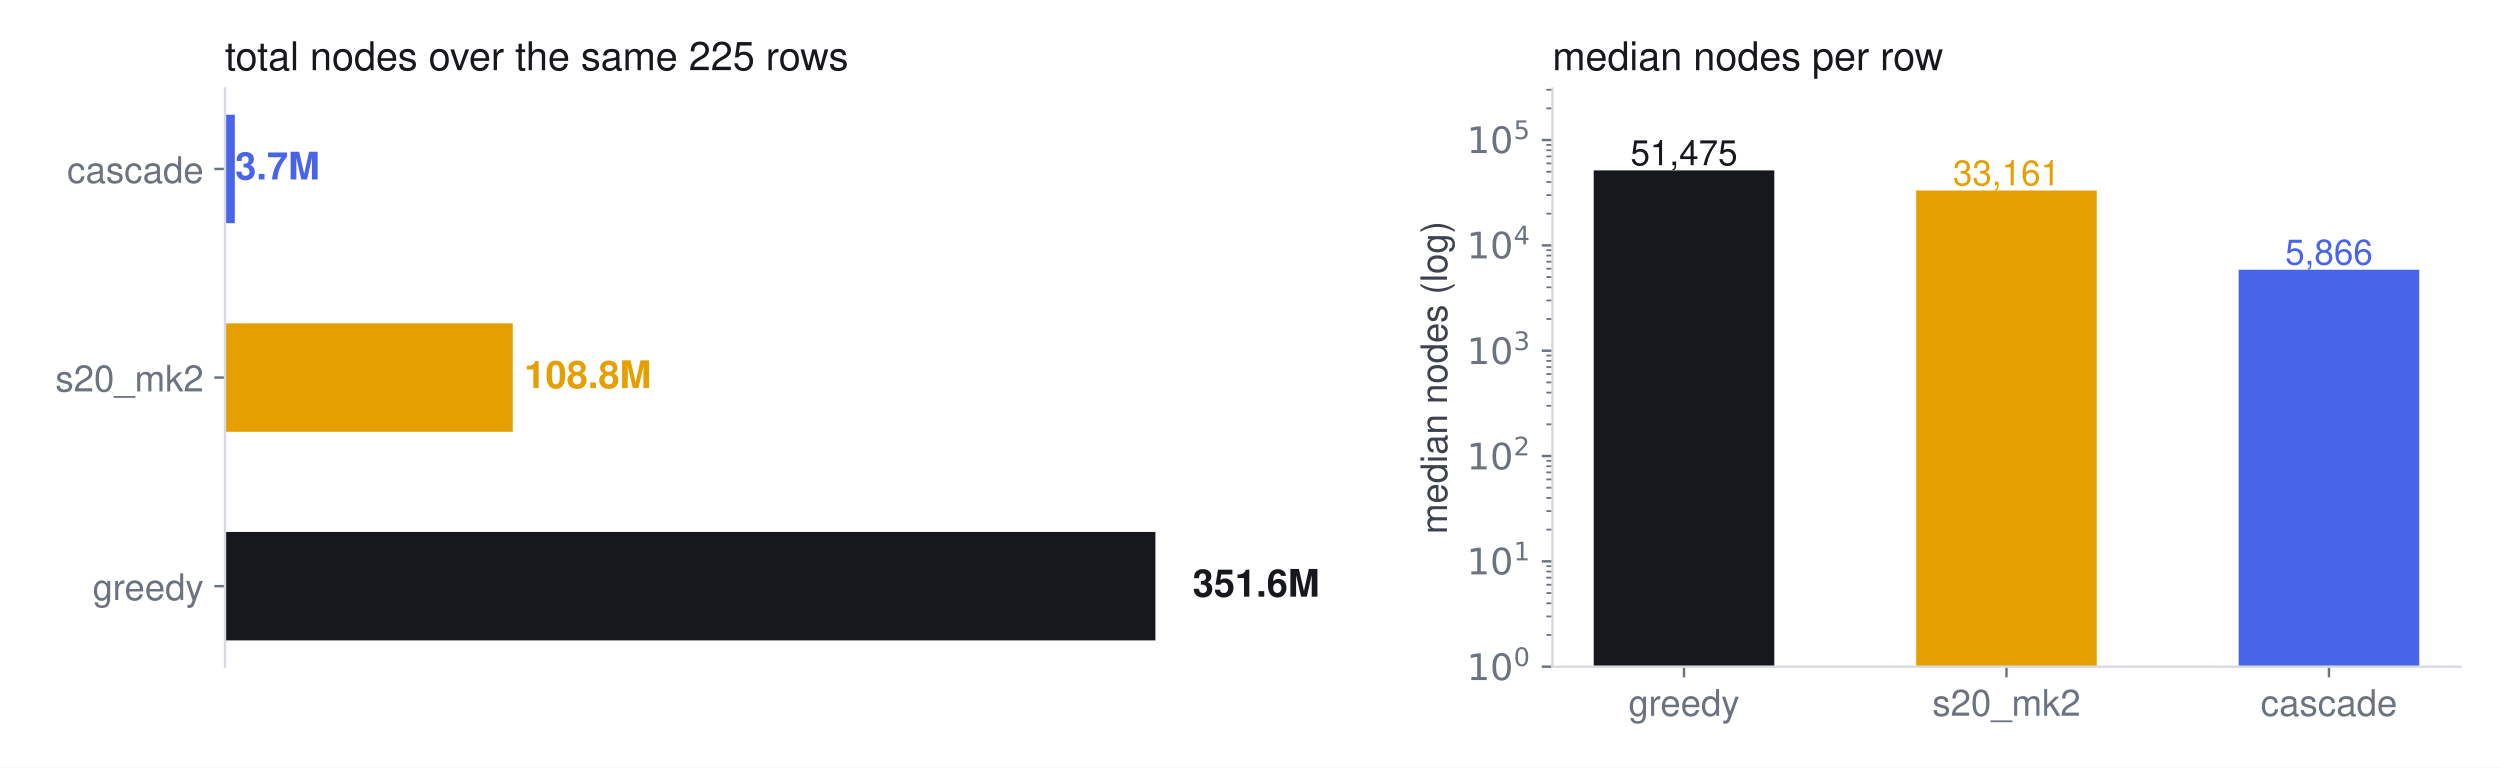
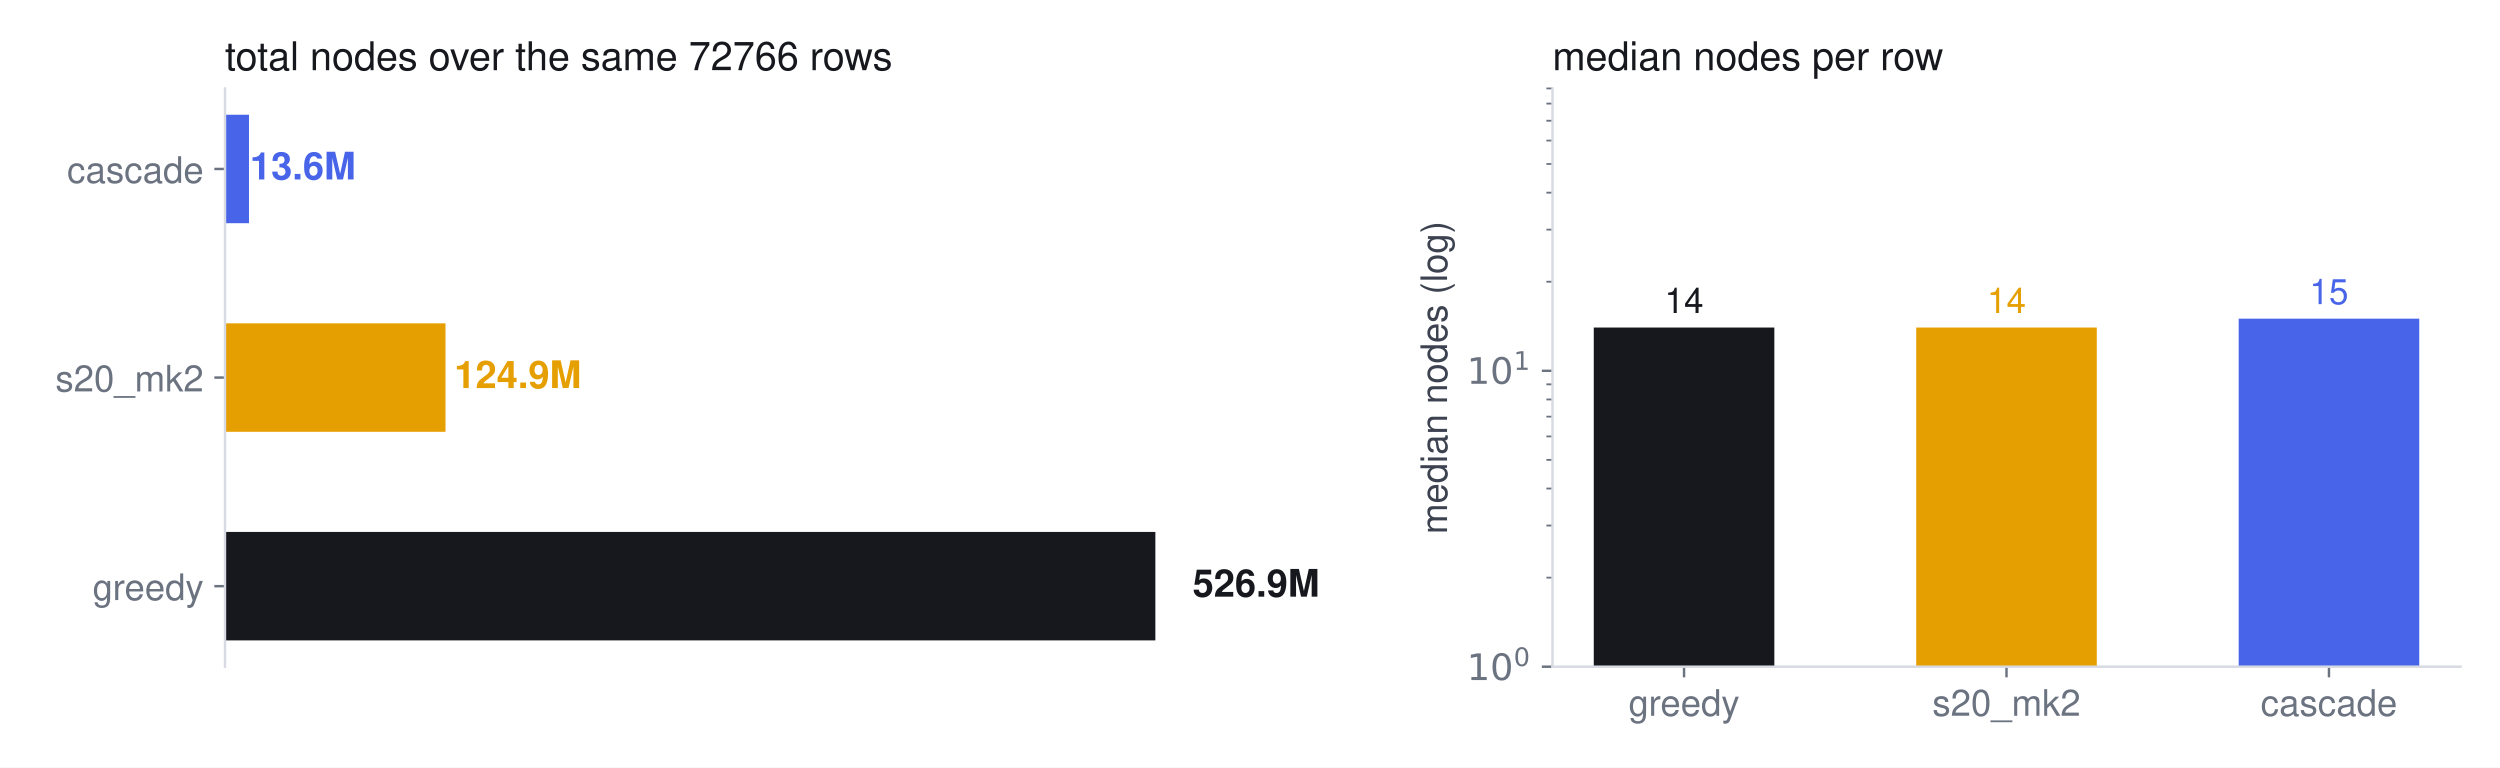
<svg xmlns="http://www.w3.org/2000/svg" xmlns:xlink="http://www.w3.org/1999/xlink" width="820.8pt" height="252pt" viewBox="0 0 820.8 252" version="1.1">
  <defs>
    <style type="text/css">*{stroke-linejoin: round; stroke-linecap: butt}</style>
  </defs>
  <g id="figure_1">
    <g id="patch_1">
      <path d="M 0 252  L 820.8 252  L 820.8 0  L 0 0  z " style="fill: #ffffff" />
    </g>
    <g id="axes_1">
      <g id="patch_2">
-         <path d="M 73.87 218.889  L 446.547 218.889  L 446.547 29.04  L 73.87 29.04  z " style="fill: #ffffff" />
+         <path d="M 73.87 218.889  L 446.528 218.889  L 446.528 29.04  L 73.87 29.04  z " style="fill: #ffffff" />
      </g>
      <g id="patch_3">
-         <path d="M 73.87 210.259  L 379.343 210.259  L 379.343 174.645  L 73.87 174.645  z " clip-path="url(#pd8f49d479e)" style="fill: #16181d" />
+         <path d="M 73.87 210.259  L 379.328 210.259  L 379.328 174.645  L 73.87 174.645  z " clip-path="url(#p815532da30)" style="fill: #16181d" />
      </g>
      <g id="patch_4">
-         <path d="M 73.87 141.771  L 168.358 141.771  L 168.358 106.157  L 73.87 106.157  z " clip-path="url(#pd8f49d479e)" style="fill: #e69f00" />
+         <path d="M 73.87 141.771  L 146.268 141.771  L 146.268 106.157  L 73.87 106.157  z " clip-path="url(#p815532da30)" style="fill: #e69f00" />
      </g>
      <g id="patch_5">
-         <path d="M 73.87 73.283  L 77.091 73.283  L 77.091 37.669  L 73.87 37.669  z " clip-path="url(#pd8f49d479e)" style="fill: #4864e8" />
+         <path d="M 73.87 73.283  L 81.75 73.283  L 81.75 37.669  L 73.87 37.669  z " clip-path="url(#p815532da30)" style="fill: #4864e8" />
      </g>
      <g id="matplotlib.axis_1" />
      <g id="matplotlib.axis_2">
        <g id="ytick_1">
          <g id="line2d_1">
            <defs>
-               <path id="mb57986396d" d="M 0 0  L -3.5 0  " style="stroke: #6b7280; stroke-width: 0.8" />
+               <path id="mb8785afb50" d="M 0 0  L -3.5 0  " style="stroke: #6b7280; stroke-width: 0.8" />
            </defs>
            <g>
-               <use xlink:href="#mb57986396d" x="73.87" y="192.452" style="fill: #6b7280; stroke: #6b7280; stroke-width: 0.8" />
+               <use xlink:href="#mb8785afb50" x="73.87" y="192.452" style="fill: #6b7280; stroke: #6b7280; stroke-width: 0.8" />
            </g>
          </g>
          <g id="text_1">
            <text style="font-size: 12px; font-family: 'Helvetica Neue', 'Helvetica', 'Arial', 'DejaVu Sans', 'Bitstream Vera Sans', 'Computer Modern Sans Serif', 'Lucida Grande', 'Verdana', 'Geneva', 'Lucid', 'Avant Garde', sans-serif; text-anchor: end; fill: #6b7280" x="66.87" y="197.011" transform="rotate(-0 66.87 197.0114)">greedy</text>
          </g>
        </g>
        <g id="ytick_2">
          <g id="line2d_2">
            <g>
-               <use xlink:href="#mb57986396d" x="73.87" y="123.964" style="fill: #6b7280; stroke: #6b7280; stroke-width: 0.8" />
+               <use xlink:href="#mb8785afb50" x="73.87" y="123.964" style="fill: #6b7280; stroke: #6b7280; stroke-width: 0.8" />
            </g>
          </g>
          <g id="text_2">
            <text style="font-size: 12px; font-family: 'Helvetica Neue', 'Helvetica', 'Arial', 'DejaVu Sans', 'Bitstream Vera Sans', 'Computer Modern Sans Serif', 'Lucida Grande', 'Verdana', 'Geneva', 'Lucid', 'Avant Garde', sans-serif; text-anchor: end; fill: #6b7280" x="66.87" y="128.523" transform="rotate(-0 66.87 128.5234)">s20_mk2</text>
          </g>
        </g>
        <g id="ytick_3">
          <g id="line2d_3">
            <g>
-               <use xlink:href="#mb57986396d" x="73.87" y="55.476" style="fill: #6b7280; stroke: #6b7280; stroke-width: 0.8" />
+               <use xlink:href="#mb8785afb50" x="73.87" y="55.476" style="fill: #6b7280; stroke: #6b7280; stroke-width: 0.8" />
            </g>
          </g>
          <g id="text_3">
            <text style="font-size: 12px; font-family: 'Helvetica Neue', 'Helvetica', 'Arial', 'DejaVu Sans', 'Bitstream Vera Sans', 'Computer Modern Sans Serif', 'Lucida Grande', 'Verdana', 'Geneva', 'Lucid', 'Avant Garde', sans-serif; text-anchor: end; fill: #6b7280" x="66.87" y="60.035" transform="rotate(-0 66.87 60.03543)">cascade</text>
          </g>
        </g>
      </g>
      <g id="patch_6">
        <path d="M 73.87 218.889  L 73.87 29.04  " style="fill: none; stroke: #d7dae2; stroke-width: 0.8; stroke-linejoin: miter; stroke-linecap: square" />
      </g>
      <g id="text_4">
-         <text style="font-weight: 700; font-size: 12.5px; font-family: 'Helvetica Neue', 'Helvetica', 'Arial', 'DejaVu Sans', 'Bitstream Vera Sans', 'Computer Modern Sans Serif', 'Lucida Grande', 'Verdana', 'Geneva', 'Lucid', 'Avant Garde', sans-serif; text-anchor: start; fill: #16181d" x="391.562" y="195.902" transform="rotate(-0 391.5618 195.9016)">351.6M</text>
+         <text style="font-weight: 700; font-size: 12.5px; font-family: 'Helvetica Neue', 'Helvetica', 'Arial', 'DejaVu Sans', 'Bitstream Vera Sans', 'Computer Modern Sans Serif', 'Lucida Grande', 'Verdana', 'Geneva', 'Lucid', 'Avant Garde', sans-serif; text-anchor: start; fill: #16181d" x="391.546" y="195.902" transform="rotate(-0 391.5459 195.9016)">526.9M</text>
      </g>
      <g id="text_5">
-         <text style="font-weight: 700; font-size: 12.5px; font-family: 'Helvetica Neue', 'Helvetica', 'Arial', 'DejaVu Sans', 'Bitstream Vera Sans', 'Computer Modern Sans Serif', 'Lucida Grande', 'Verdana', 'Geneva', 'Lucid', 'Avant Garde', sans-serif; text-anchor: start; fill: #e69f00" x="172.138" y="127.414" transform="rotate(-0 172.1378 127.4136)">108.8M</text>
+         <text style="font-weight: 700; font-size: 12.5px; font-family: 'Helvetica Neue', 'Helvetica', 'Arial', 'DejaVu Sans', 'Bitstream Vera Sans', 'Computer Modern Sans Serif', 'Lucida Grande', 'Verdana', 'Geneva', 'Lucid', 'Avant Garde', sans-serif; text-anchor: start; fill: #e69f00" x="149.164" y="127.414" transform="rotate(-0 149.1637 127.4136)">124.9M</text>
      </g>
      <g id="text_6">
-         <text style="font-weight: 700; font-size: 12.5px; font-family: 'Helvetica Neue', 'Helvetica', 'Arial', 'DejaVu Sans', 'Bitstream Vera Sans', 'Computer Modern Sans Serif', 'Lucida Grande', 'Verdana', 'Geneva', 'Lucid', 'Avant Garde', sans-serif; text-anchor: start; fill: #4864e8" x="77.22" y="58.926" transform="rotate(-0 77.21976 58.92559)">3.7M</text>
+         <text style="font-weight: 700; font-size: 12.5px; font-family: 'Helvetica Neue', 'Helvetica', 'Arial', 'DejaVu Sans', 'Bitstream Vera Sans', 'Computer Modern Sans Serif', 'Lucida Grande', 'Verdana', 'Geneva', 'Lucid', 'Avant Garde', sans-serif; text-anchor: start; fill: #4864e8" x="82.065" y="58.926" transform="rotate(-0 82.06492 58.92559)">13.6M</text>
      </g>
      <g id="text_7">
-         <text style="font-weight: 500; font-size: 13px; font-family: 'Helvetica Neue', 'Helvetica', 'Arial', 'DejaVu Sans', 'Bitstream Vera Sans', 'Computer Modern Sans Serif', 'Lucida Grande', 'Verdana', 'Geneva', 'Lucid', 'Avant Garde', sans-serif; text-anchor: start; fill: #16181d" x="73.87" y="23.04" transform="rotate(-0 73.87 23.04)">total nodes over the same 225 rows</text>
+         <text style="font-weight: 500; font-size: 13px; font-family: 'Helvetica Neue', 'Helvetica', 'Arial', 'DejaVu Sans', 'Bitstream Vera Sans', 'Computer Modern Sans Serif', 'Lucida Grande', 'Verdana', 'Geneva', 'Lucid', 'Avant Garde', sans-serif; text-anchor: start; fill: #16181d" x="73.87" y="23.04" transform="rotate(-0 73.87 23.04)">total nodes over the same 72766 rows</text>
      </g>
    </g>
    <g id="axes_2">
      <g id="patch_7">
-         <path d="M 509.698 218.889  L 807.84 218.889  L 807.84 29.04  L 509.698 29.04  z " style="fill: #ffffff" />
+         <path d="M 509.713 218.889  L 807.84 218.889  L 807.84 29.04  L 509.713 29.04  z " style="fill: #ffffff" />
      </g>
      <g id="patch_8">
-         <path d="M 523.25 34801.307  L 582.54 34801.307  L 582.54 55.95  L 523.25 55.95  z " clip-path="url(#p758f20a43d)" style="fill: #16181d" />
+         <path d="M 523.265 97365.865  L 582.551 97365.865  L 582.551 107.546  L 523.265 107.546  z " clip-path="url(#pcfd831dfff)" style="fill: #16181d" />
      </g>
      <g id="patch_9">
-         <path d="M 629.124 34801.307  L 688.414 34801.307  L 688.414 62.555  L 629.124 62.555  z " clip-path="url(#p758f20a43d)" style="fill: #e69f00" />
+         <path d="M 629.133 97365.865  L 688.42 97365.865  L 688.42 107.546  L 629.133 107.546  z " clip-path="url(#pcfd831dfff)" style="fill: #e69f00" />
      </g>
      <g id="patch_10">
-         <path d="M 734.999 34801.307  L 794.288 34801.307  L 794.288 88.57  L 734.999 88.57  z " clip-path="url(#p758f20a43d)" style="fill: #4864e8" />
+         <path d="M 735.002 97365.865  L 794.289 97365.865  L 794.289 104.635  L 735.002 104.635  z " clip-path="url(#pcfd831dfff)" style="fill: #4864e8" />
      </g>
      <g id="matplotlib.axis_3">
        <g id="xtick_1">
          <g id="line2d_4">
            <defs>
-               <path id="m5d6f7323f0" d="M 0 0  L 0 3.5  " style="stroke: #6b7280; stroke-width: 0.8" />
+               <path id="mcd40941ab1" d="M 0 0  L 0 3.5  " style="stroke: #6b7280; stroke-width: 0.8" />
            </defs>
            <g>
-               <use xlink:href="#m5d6f7323f0" x="552.895" y="218.889" style="fill: #6b7280; stroke: #6b7280; stroke-width: 0.8" />
+               <use xlink:href="#mcd40941ab1" x="552.908" y="218.889" style="fill: #6b7280; stroke: #6b7280; stroke-width: 0.8" />
            </g>
          </g>
          <g id="text_8">
-             <text style="font-size: 12px; font-family: 'Helvetica Neue', 'Helvetica', 'Arial', 'DejaVu Sans', 'Bitstream Vera Sans', 'Computer Modern Sans Serif', 'Lucida Grande', 'Verdana', 'Geneva', 'Lucid', 'Avant Garde', sans-serif; text-anchor: middle; fill: #6b7280" x="552.895" y="235.007" transform="rotate(-0 552.8951 235.0069)">greedy</text>
+             <text style="font-size: 12px; font-family: 'Helvetica Neue', 'Helvetica', 'Arial', 'DejaVu Sans', 'Bitstream Vera Sans', 'Computer Modern Sans Serif', 'Lucida Grande', 'Verdana', 'Geneva', 'Lucid', 'Avant Garde', sans-serif; text-anchor: middle; fill: #6b7280" x="552.908" y="235.007" transform="rotate(-0 552.9079 235.0069)">greedy</text>
          </g>
        </g>
        <g id="xtick_2">
          <g id="line2d_5">
            <g>
-               <use xlink:href="#m5d6f7323f0" x="658.769" y="218.889" style="fill: #6b7280; stroke: #6b7280; stroke-width: 0.8" />
+               <use xlink:href="#mcd40941ab1" x="658.777" y="218.889" style="fill: #6b7280; stroke: #6b7280; stroke-width: 0.8" />
            </g>
          </g>
          <g id="text_9">
-             <text style="font-size: 12px; font-family: 'Helvetica Neue', 'Helvetica', 'Arial', 'DejaVu Sans', 'Bitstream Vera Sans', 'Computer Modern Sans Serif', 'Lucida Grande', 'Verdana', 'Geneva', 'Lucid', 'Avant Garde', sans-serif; text-anchor: middle; fill: #6b7280" x="658.769" y="235.007" transform="rotate(-0 658.7692 235.0069)">s20_mk2</text>
+             <text style="font-size: 12px; font-family: 'Helvetica Neue', 'Helvetica', 'Arial', 'DejaVu Sans', 'Bitstream Vera Sans', 'Computer Modern Sans Serif', 'Lucida Grande', 'Verdana', 'Geneva', 'Lucid', 'Avant Garde', sans-serif; text-anchor: middle; fill: #6b7280" x="658.777" y="235.007" transform="rotate(-0 658.7767 235.0069)">s20_mk2</text>
          </g>
        </g>
        <g id="xtick_3">
          <g id="line2d_6">
            <g>
-               <use xlink:href="#m5d6f7323f0" x="764.643" y="218.889" style="fill: #6b7280; stroke: #6b7280; stroke-width: 0.8" />
+               <use xlink:href="#mcd40941ab1" x="764.646" y="218.889" style="fill: #6b7280; stroke: #6b7280; stroke-width: 0.8" />
            </g>
          </g>
          <g id="text_10">
-             <text style="font-size: 12px; font-family: 'Helvetica Neue', 'Helvetica', 'Arial', 'DejaVu Sans', 'Bitstream Vera Sans', 'Computer Modern Sans Serif', 'Lucida Grande', 'Verdana', 'Geneva', 'Lucid', 'Avant Garde', sans-serif; text-anchor: middle; fill: #6b7280" x="764.643" y="235.007" transform="rotate(-0 764.6434 235.0069)">cascade</text>
+             <text style="font-size: 12px; font-family: 'Helvetica Neue', 'Helvetica', 'Arial', 'DejaVu Sans', 'Bitstream Vera Sans', 'Computer Modern Sans Serif', 'Lucida Grande', 'Verdana', 'Geneva', 'Lucid', 'Avant Garde', sans-serif; text-anchor: middle; fill: #6b7280" x="764.646" y="235.007" transform="rotate(-0 764.6455 235.0069)">cascade</text>
          </g>
        </g>
      </g>
      <g id="matplotlib.axis_4">
        <g id="ytick_4">
          <g id="line2d_7">
            <g>
-               <use xlink:href="#mb57986396d" x="509.698" y="218.889" style="fill: #6b7280; stroke: #6b7280; stroke-width: 0.8" />
+               <use xlink:href="#mb8785afb50" x="509.713" y="218.889" style="fill: #6b7280; stroke: #6b7280; stroke-width: 0.8" />
            </g>
          </g>
          <g id="text_11">
-             <g style="fill: #6b7280" transform="translate(481.5784 223.4478)">
+             <g style="fill: #6b7280" transform="translate(481.5934 223.4478)">
              <text>
                <tspan x="0" y="-0.172" style="font-size: 12px; font-family: 'DejaVu Sans'; fill: #6b7280">1</tspan>
                <tspan x="7.635" y="-0.172" style="font-size: 12px; font-family: 'DejaVu Sans'; fill: #6b7280">0</tspan>
                <tspan x="15.384" y="-4.766" style="font-size: 8.4px; font-family: 'DejaVu Sans'; fill: #6b7280">0</tspan>
              </text>
            </g>
          </g>
        </g>
        <g id="ytick_5">
          <g id="line2d_8">
            <g>
-               <use xlink:href="#mb57986396d" x="509.698" y="184.306" style="fill: #6b7280; stroke: #6b7280; stroke-width: 0.8" />
+               <use xlink:href="#mb8785afb50" x="509.713" y="121.742" style="fill: #6b7280; stroke: #6b7280; stroke-width: 0.8" />
            </g>
          </g>
          <g id="text_12">
-             <g style="fill: #6b7280" transform="translate(481.5784 188.8654)">
+             <g style="fill: #6b7280" transform="translate(481.5934 126.3008)">
              <text>
                <tspan x="0" y="-0.281" style="font-size: 12px; font-family: 'DejaVu Sans'; fill: #6b7280">1</tspan>
                <tspan x="7.635" y="-0.281" style="font-size: 12px; font-family: 'DejaVu Sans'; fill: #6b7280">0</tspan>
                <tspan x="15.384" y="-4.875" style="font-size: 8.4px; font-family: 'DejaVu Sans'; fill: #6b7280">1</tspan>
              </text>
            </g>
          </g>
        </g>
        <g id="ytick_6">
          <g id="line2d_9">
-             <g>
-               <use xlink:href="#mb57986396d" x="509.698" y="149.724" style="fill: #6b7280; stroke: #6b7280; stroke-width: 0.8" />
-             </g>
-           </g>
-           <g id="text_13">
-             <g style="fill: #6b7280" transform="translate(481.5784 154.283)">
-               <text>
-                 <tspan x="0" y="-0.172" style="font-size: 12px; font-family: 'DejaVu Sans'; fill: #6b7280">1</tspan>
-                 <tspan x="7.635" y="-0.172" style="font-size: 12px; font-family: 'DejaVu Sans'; fill: #6b7280">0</tspan>
-                 <tspan x="15.384" y="-4.766" style="font-size: 8.4px; font-family: 'DejaVu Sans'; fill: #6b7280">2</tspan>
-               </text>
+             <defs>
+               <path id="m4c89080a70" d="M 0 0  L -2 0  " style="stroke: #6b7280; stroke-width: 0.6" />
+             </defs>
+             <g>
+               <use xlink:href="#m4c89080a70" x="509.713" y="189.645" style="fill: #6b7280; stroke: #6b7280; stroke-width: 0.6" />
            </g>
          </g>
        </g>
        <g id="ytick_7">
          <g id="line2d_10">
            <g>
-               <use xlink:href="#mb57986396d" x="509.698" y="115.141" style="fill: #6b7280; stroke: #6b7280; stroke-width: 0.8" />
-             </g>
-           </g>
-           <g id="text_14">
-             <g style="fill: #6b7280" transform="translate(481.5784 119.7006)">
-               <text>
-                 <tspan x="0" y="-0.172" style="font-size: 12px; font-family: 'DejaVu Sans'; fill: #6b7280">1</tspan>
-                 <tspan x="7.635" y="-0.172" style="font-size: 12px; font-family: 'DejaVu Sans'; fill: #6b7280">0</tspan>
-                 <tspan x="15.384" y="-4.766" style="font-size: 8.4px; font-family: 'DejaVu Sans'; fill: #6b7280">3</tspan>
-               </text>
+               <use xlink:href="#m4c89080a70" x="509.713" y="172.538" style="fill: #6b7280; stroke: #6b7280; stroke-width: 0.6" />
            </g>
          </g>
        </g>
        <g id="ytick_8">
          <g id="line2d_11">
            <g>
-               <use xlink:href="#mb57986396d" x="509.698" y="80.559" style="fill: #6b7280; stroke: #6b7280; stroke-width: 0.8" />
-             </g>
-           </g>
-           <g id="text_15">
-             <g style="fill: #6b7280" transform="translate(481.5784 85.11814)">
-               <text>
-                 <tspan x="0" y="-0.281" style="font-size: 12px; font-family: 'DejaVu Sans'; fill: #6b7280">1</tspan>
-                 <tspan x="7.635" y="-0.281" style="font-size: 12px; font-family: 'DejaVu Sans'; fill: #6b7280">0</tspan>
-                 <tspan x="15.384" y="-4.875" style="font-size: 8.4px; font-family: 'DejaVu Sans'; fill: #6b7280">4</tspan>
-               </text>
+               <use xlink:href="#m4c89080a70" x="509.713" y="160.4" style="fill: #6b7280; stroke: #6b7280; stroke-width: 0.6" />
            </g>
          </g>
        </g>
        <g id="ytick_9">
          <g id="line2d_12">
            <g>
-               <use xlink:href="#mb57986396d" x="509.698" y="45.977" style="fill: #6b7280; stroke: #6b7280; stroke-width: 0.8" />
-             </g>
-           </g>
-           <g id="text_16">
-             <g style="fill: #6b7280" transform="translate(481.5784 50.53572)">
-               <text>
-                 <tspan x="0" y="-0.281" style="font-size: 12px; font-family: 'DejaVu Sans'; fill: #6b7280">1</tspan>
-                 <tspan x="7.635" y="-0.281" style="font-size: 12px; font-family: 'DejaVu Sans'; fill: #6b7280">0</tspan>
-                 <tspan x="15.384" y="-4.875" style="font-size: 8.4px; font-family: 'DejaVu Sans'; fill: #6b7280">5</tspan>
-               </text>
+               <use xlink:href="#m4c89080a70" x="509.713" y="150.986" style="fill: #6b7280; stroke: #6b7280; stroke-width: 0.6" />
            </g>
          </g>
        </g>
        <g id="ytick_10">
          <g id="line2d_13">
-             <defs>
-               <path id="m2d6cf118ba" d="M 0 0  L -2 0  " style="stroke: #6b7280; stroke-width: 0.6" />
-             </defs>
-             <g>
-               <use xlink:href="#m2d6cf118ba" x="509.698" y="208.478" style="fill: #6b7280; stroke: #6b7280; stroke-width: 0.6" />
+             <g>
+               <use xlink:href="#m4c89080a70" x="509.713" y="143.294" style="fill: #6b7280; stroke: #6b7280; stroke-width: 0.6" />
            </g>
          </g>
        </g>
        <g id="ytick_11">
          <g id="line2d_14">
            <g>
-               <use xlink:href="#m2d6cf118ba" x="509.698" y="202.389" style="fill: #6b7280; stroke: #6b7280; stroke-width: 0.6" />
+               <use xlink:href="#m4c89080a70" x="509.713" y="136.79" style="fill: #6b7280; stroke: #6b7280; stroke-width: 0.6" />
            </g>
          </g>
        </g>
        <g id="ytick_12">
          <g id="line2d_15">
            <g>
-               <use xlink:href="#m2d6cf118ba" x="509.698" y="198.068" style="fill: #6b7280; stroke: #6b7280; stroke-width: 0.6" />
+               <use xlink:href="#m4c89080a70" x="509.713" y="131.156" style="fill: #6b7280; stroke: #6b7280; stroke-width: 0.6" />
            </g>
          </g>
        </g>
        <g id="ytick_13">
          <g id="line2d_16">
            <g>
-               <use xlink:href="#m2d6cf118ba" x="509.698" y="194.717" style="fill: #6b7280; stroke: #6b7280; stroke-width: 0.6" />
+               <use xlink:href="#m4c89080a70" x="509.713" y="126.187" style="fill: #6b7280; stroke: #6b7280; stroke-width: 0.6" />
            </g>
          </g>
        </g>
        <g id="ytick_14">
          <g id="line2d_17">
            <g>
-               <use xlink:href="#m2d6cf118ba" x="509.698" y="191.978" style="fill: #6b7280; stroke: #6b7280; stroke-width: 0.6" />
+               <use xlink:href="#m4c89080a70" x="509.713" y="92.498" style="fill: #6b7280; stroke: #6b7280; stroke-width: 0.6" />
            </g>
          </g>
        </g>
        <g id="ytick_15">
          <g id="line2d_18">
            <g>
-               <use xlink:href="#m2d6cf118ba" x="509.698" y="189.663" style="fill: #6b7280; stroke: #6b7280; stroke-width: 0.6" />
+               <use xlink:href="#m4c89080a70" x="509.713" y="75.391" style="fill: #6b7280; stroke: #6b7280; stroke-width: 0.6" />
            </g>
          </g>
        </g>
        <g id="ytick_16">
          <g id="line2d_19">
            <g>
-               <use xlink:href="#m2d6cf118ba" x="509.698" y="187.658" style="fill: #6b7280; stroke: #6b7280; stroke-width: 0.6" />
+               <use xlink:href="#m4c89080a70" x="509.713" y="63.253" style="fill: #6b7280; stroke: #6b7280; stroke-width: 0.6" />
            </g>
          </g>
        </g>
        <g id="ytick_17">
          <g id="line2d_20">
            <g>
-               <use xlink:href="#m2d6cf118ba" x="509.698" y="185.889" style="fill: #6b7280; stroke: #6b7280; stroke-width: 0.6" />
+               <use xlink:href="#m4c89080a70" x="509.713" y="53.839" style="fill: #6b7280; stroke: #6b7280; stroke-width: 0.6" />
            </g>
          </g>
        </g>
        <g id="ytick_18">
          <g id="line2d_21">
            <g>
-               <use xlink:href="#m2d6cf118ba" x="509.698" y="173.896" style="fill: #6b7280; stroke: #6b7280; stroke-width: 0.6" />
+               <use xlink:href="#m4c89080a70" x="509.713" y="46.147" style="fill: #6b7280; stroke: #6b7280; stroke-width: 0.6" />
            </g>
          </g>
        </g>
        <g id="ytick_19">
          <g id="line2d_22">
            <g>
-               <use xlink:href="#m2d6cf118ba" x="509.698" y="167.806" style="fill: #6b7280; stroke: #6b7280; stroke-width: 0.6" />
+               <use xlink:href="#m4c89080a70" x="509.713" y="39.643" style="fill: #6b7280; stroke: #6b7280; stroke-width: 0.6" />
            </g>
          </g>
        </g>
        <g id="ytick_20">
          <g id="line2d_23">
            <g>
-               <use xlink:href="#m2d6cf118ba" x="509.698" y="163.486" style="fill: #6b7280; stroke: #6b7280; stroke-width: 0.6" />
+               <use xlink:href="#m4c89080a70" x="509.713" y="34.009" style="fill: #6b7280; stroke: #6b7280; stroke-width: 0.6" />
            </g>
          </g>
        </g>
        <g id="ytick_21">
          <g id="line2d_24">
            <g>
-               <use xlink:href="#m2d6cf118ba" x="509.698" y="160.134" style="fill: #6b7280; stroke: #6b7280; stroke-width: 0.6" />
-             </g>
-           </g>
-         </g>
-         <g id="ytick_22">
-           <g id="line2d_25">
-             <g>
-               <use xlink:href="#m2d6cf118ba" x="509.698" y="157.396" style="fill: #6b7280; stroke: #6b7280; stroke-width: 0.6" />
-             </g>
-           </g>
-         </g>
-         <g id="ytick_23">
-           <g id="line2d_26">
-             <g>
-               <use xlink:href="#m2d6cf118ba" x="509.698" y="155.081" style="fill: #6b7280; stroke: #6b7280; stroke-width: 0.6" />
-             </g>
-           </g>
-         </g>
-         <g id="ytick_24">
-           <g id="line2d_27">
-             <g>
-               <use xlink:href="#m2d6cf118ba" x="509.698" y="153.075" style="fill: #6b7280; stroke: #6b7280; stroke-width: 0.6" />
-             </g>
-           </g>
-         </g>
-         <g id="ytick_25">
-           <g id="line2d_28">
-             <g>
-               <use xlink:href="#m2d6cf118ba" x="509.698" y="151.306" style="fill: #6b7280; stroke: #6b7280; stroke-width: 0.6" />
-             </g>
-           </g>
-         </g>
-         <g id="ytick_26">
-           <g id="line2d_29">
-             <g>
-               <use xlink:href="#m2d6cf118ba" x="509.698" y="139.314" style="fill: #6b7280; stroke: #6b7280; stroke-width: 0.6" />
-             </g>
-           </g>
-         </g>
-         <g id="ytick_27">
-           <g id="line2d_30">
-             <g>
-               <use xlink:href="#m2d6cf118ba" x="509.698" y="133.224" style="fill: #6b7280; stroke: #6b7280; stroke-width: 0.6" />
-             </g>
-           </g>
-         </g>
-         <g id="ytick_28">
-           <g id="line2d_31">
-             <g>
-               <use xlink:href="#m2d6cf118ba" x="509.698" y="128.903" style="fill: #6b7280; stroke: #6b7280; stroke-width: 0.6" />
-             </g>
-           </g>
-         </g>
-         <g id="ytick_29">
-           <g id="line2d_32">
-             <g>
-               <use xlink:href="#m2d6cf118ba" x="509.698" y="125.552" style="fill: #6b7280; stroke: #6b7280; stroke-width: 0.6" />
-             </g>
-           </g>
-         </g>
-         <g id="ytick_30">
-           <g id="line2d_33">
-             <g>
-               <use xlink:href="#m2d6cf118ba" x="509.698" y="122.814" style="fill: #6b7280; stroke: #6b7280; stroke-width: 0.6" />
-             </g>
-           </g>
-         </g>
-         <g id="ytick_31">
-           <g id="line2d_34">
-             <g>
-               <use xlink:href="#m2d6cf118ba" x="509.698" y="120.498" style="fill: #6b7280; stroke: #6b7280; stroke-width: 0.6" />
-             </g>
-           </g>
-         </g>
-         <g id="ytick_32">
-           <g id="line2d_35">
-             <g>
-               <use xlink:href="#m2d6cf118ba" x="509.698" y="118.493" style="fill: #6b7280; stroke: #6b7280; stroke-width: 0.6" />
-             </g>
-           </g>
-         </g>
-         <g id="ytick_33">
-           <g id="line2d_36">
-             <g>
-               <use xlink:href="#m2d6cf118ba" x="509.698" y="116.724" style="fill: #6b7280; stroke: #6b7280; stroke-width: 0.6" />
-             </g>
-           </g>
-         </g>
-         <g id="ytick_34">
-           <g id="line2d_37">
-             <g>
-               <use xlink:href="#m2d6cf118ba" x="509.698" y="104.731" style="fill: #6b7280; stroke: #6b7280; stroke-width: 0.6" />
-             </g>
-           </g>
-         </g>
-         <g id="ytick_35">
-           <g id="line2d_38">
-             <g>
-               <use xlink:href="#m2d6cf118ba" x="509.698" y="98.641" style="fill: #6b7280; stroke: #6b7280; stroke-width: 0.6" />
-             </g>
-           </g>
-         </g>
-         <g id="ytick_36">
-           <g id="line2d_39">
-             <g>
-               <use xlink:href="#m2d6cf118ba" x="509.698" y="94.321" style="fill: #6b7280; stroke: #6b7280; stroke-width: 0.6" />
-             </g>
-           </g>
-         </g>
-         <g id="ytick_37">
-           <g id="line2d_40">
-             <g>
-               <use xlink:href="#m2d6cf118ba" x="509.698" y="90.969" style="fill: #6b7280; stroke: #6b7280; stroke-width: 0.6" />
-             </g>
-           </g>
-         </g>
-         <g id="ytick_38">
-           <g id="line2d_41">
-             <g>
-               <use xlink:href="#m2d6cf118ba" x="509.698" y="88.231" style="fill: #6b7280; stroke: #6b7280; stroke-width: 0.6" />
-             </g>
-           </g>
-         </g>
-         <g id="ytick_39">
-           <g id="line2d_42">
-             <g>
-               <use xlink:href="#m2d6cf118ba" x="509.698" y="85.916" style="fill: #6b7280; stroke: #6b7280; stroke-width: 0.6" />
-             </g>
-           </g>
-         </g>
-         <g id="ytick_40">
-           <g id="line2d_43">
-             <g>
-               <use xlink:href="#m2d6cf118ba" x="509.698" y="83.91" style="fill: #6b7280; stroke: #6b7280; stroke-width: 0.6" />
-             </g>
-           </g>
-         </g>
-         <g id="ytick_41">
-           <g id="line2d_44">
-             <g>
-               <use xlink:href="#m2d6cf118ba" x="509.698" y="82.141" style="fill: #6b7280; stroke: #6b7280; stroke-width: 0.6" />
-             </g>
-           </g>
-         </g>
-         <g id="ytick_42">
-           <g id="line2d_45">
-             <g>
-               <use xlink:href="#m2d6cf118ba" x="509.698" y="70.149" style="fill: #6b7280; stroke: #6b7280; stroke-width: 0.6" />
-             </g>
-           </g>
-         </g>
-         <g id="ytick_43">
-           <g id="line2d_46">
-             <g>
-               <use xlink:href="#m2d6cf118ba" x="509.698" y="64.059" style="fill: #6b7280; stroke: #6b7280; stroke-width: 0.6" />
-             </g>
-           </g>
-         </g>
-         <g id="ytick_44">
-           <g id="line2d_47">
-             <g>
-               <use xlink:href="#m2d6cf118ba" x="509.698" y="59.738" style="fill: #6b7280; stroke: #6b7280; stroke-width: 0.6" />
-             </g>
-           </g>
-         </g>
-         <g id="ytick_45">
-           <g id="line2d_48">
-             <g>
-               <use xlink:href="#m2d6cf118ba" x="509.698" y="56.387" style="fill: #6b7280; stroke: #6b7280; stroke-width: 0.6" />
-             </g>
-           </g>
-         </g>
-         <g id="ytick_46">
-           <g id="line2d_49">
-             <g>
-               <use xlink:href="#m2d6cf118ba" x="509.698" y="53.649" style="fill: #6b7280; stroke: #6b7280; stroke-width: 0.6" />
-             </g>
-           </g>
-         </g>
-         <g id="ytick_47">
-           <g id="line2d_50">
-             <g>
-               <use xlink:href="#m2d6cf118ba" x="509.698" y="51.334" style="fill: #6b7280; stroke: #6b7280; stroke-width: 0.6" />
-             </g>
-           </g>
-         </g>
-         <g id="ytick_48">
-           <g id="line2d_51">
-             <g>
-               <use xlink:href="#m2d6cf118ba" x="509.698" y="49.328" style="fill: #6b7280; stroke: #6b7280; stroke-width: 0.6" />
-             </g>
-           </g>
-         </g>
-         <g id="ytick_49">
-           <g id="line2d_52">
-             <g>
-               <use xlink:href="#m2d6cf118ba" x="509.698" y="47.559" style="fill: #6b7280; stroke: #6b7280; stroke-width: 0.6" />
-             </g>
-           </g>
-         </g>
-         <g id="ytick_50">
-           <g id="line2d_53">
-             <g>
-               <use xlink:href="#m2d6cf118ba" x="509.698" y="35.566" style="fill: #6b7280; stroke: #6b7280; stroke-width: 0.6" />
-             </g>
-           </g>
-         </g>
-         <g id="ytick_51">
-           <g id="line2d_54">
-             <g>
-               <use xlink:href="#m2d6cf118ba" x="509.698" y="29.477" style="fill: #6b7280; stroke: #6b7280; stroke-width: 0.6" />
-             </g>
-           </g>
-         </g>
-         <g id="text_17">
-           <text style="font-size: 12px; font-family: 'Helvetica Neue', 'Helvetica', 'Arial', 'DejaVu Sans', 'Bitstream Vera Sans', 'Computer Modern Sans Serif', 'Lucida Grande', 'Verdana', 'Geneva', 'Lucid', 'Avant Garde', sans-serif; text-anchor: middle; fill: #3c4250" x="475.083" y="123.964" transform="rotate(-90 475.0828 123.9644)">median nodes (log)</text>
+               <use xlink:href="#m4c89080a70" x="509.713" y="29.04" style="fill: #6b7280; stroke: #6b7280; stroke-width: 0.6" />
+             </g>
+           </g>
+         </g>
+         <g id="text_13">
+           <text style="font-size: 12px; font-family: 'Helvetica Neue', 'Helvetica', 'Arial', 'DejaVu Sans', 'Bitstream Vera Sans', 'Computer Modern Sans Serif', 'Lucida Grande', 'Verdana', 'Geneva', 'Lucid', 'Avant Garde', sans-serif; text-anchor: middle; fill: #3c4250" x="475.098" y="123.964" transform="rotate(-90 475.0978 123.9644)">median nodes (log)</text>
        </g>
      </g>
      <g id="patch_11">
-         <path d="M 509.698 218.889  L 509.698 29.04  " style="fill: none; stroke: #d7dae2; stroke-width: 0.8; stroke-linejoin: miter; stroke-linecap: square" />
+         <path d="M 509.713 218.889  L 509.713 29.04  " style="fill: none; stroke: #d7dae2; stroke-width: 0.8; stroke-linejoin: miter; stroke-linecap: square" />
      </g>
      <g id="patch_12">
-         <path d="M 509.698 218.889  L 807.84 218.889  " style="fill: none; stroke: #d7dae2; stroke-width: 0.8; stroke-linejoin: miter; stroke-linecap: square" />
-       </g>
-       <g id="text_18">
-         <text style="font-size: 11.5px; font-family: 'Helvetica Neue', 'Helvetica', 'Arial', 'DejaVu Sans', 'Bitstream Vera Sans', 'Computer Modern Sans Serif', 'Lucida Grande', 'Verdana', 'Geneva', 'Lucid', 'Avant Garde', sans-serif; text-anchor: middle; fill: #16181d" x="552.895" y="54.248" transform="rotate(-0 552.8951 54.24827)">51,475</text>
-       </g>
-       <g id="text_19">
-         <text style="font-size: 11.5px; font-family: 'Helvetica Neue', 'Helvetica', 'Arial', 'DejaVu Sans', 'Bitstream Vera Sans', 'Computer Modern Sans Serif', 'Lucida Grande', 'Verdana', 'Geneva', 'Lucid', 'Avant Garde', sans-serif; text-anchor: middle; fill: #e69f00" x="658.769" y="60.852" transform="rotate(-0 658.7692 60.85243)">33,161</text>
-       </g>
-       <g id="text_20">
-         <text style="font-size: 11.5px; font-family: 'Helvetica Neue', 'Helvetica', 'Arial', 'DejaVu Sans', 'Bitstream Vera Sans', 'Computer Modern Sans Serif', 'Lucida Grande', 'Verdana', 'Geneva', 'Lucid', 'Avant Garde', sans-serif; text-anchor: middle; fill: #4864e8" x="764.643" y="86.868" transform="rotate(-0 764.6434 86.86829)">5,866</text>
-       </g>
-       <g id="text_21">
-         <text style="font-weight: 500; font-size: 13px; font-family: 'Helvetica Neue', 'Helvetica', 'Arial', 'DejaVu Sans', 'Bitstream Vera Sans', 'Computer Modern Sans Serif', 'Lucida Grande', 'Verdana', 'Geneva', 'Lucid', 'Avant Garde', sans-serif; text-anchor: start; fill: #16181d" x="509.698" y="23.04" transform="rotate(-0 509.6984 23.04)">median nodes per row</text>
+         <path d="M 509.713 218.889  L 807.84 218.889  " style="fill: none; stroke: #d7dae2; stroke-width: 0.8; stroke-linejoin: miter; stroke-linecap: square" />
+       </g>
+       <g id="text_14">
+         <text style="font-size: 11.5px; font-family: 'Helvetica Neue', 'Helvetica', 'Arial', 'DejaVu Sans', 'Bitstream Vera Sans', 'Computer Modern Sans Serif', 'Lucida Grande', 'Verdana', 'Geneva', 'Lucid', 'Avant Garde', sans-serif; text-anchor: middle; fill: #16181d" x="552.908" y="102.764" transform="rotate(-0 552.9079 102.7645)">14</text>
+       </g>
+       <g id="text_15">
+         <text style="font-size: 11.5px; font-family: 'Helvetica Neue', 'Helvetica', 'Arial', 'DejaVu Sans', 'Bitstream Vera Sans', 'Computer Modern Sans Serif', 'Lucida Grande', 'Verdana', 'Geneva', 'Lucid', 'Avant Garde', sans-serif; text-anchor: middle; fill: #e69f00" x="658.777" y="102.764" transform="rotate(-0 658.7767 102.7645)">14</text>
+       </g>
+       <g id="text_16">
+         <text style="font-size: 11.5px; font-family: 'Helvetica Neue', 'Helvetica', 'Arial', 'DejaVu Sans', 'Bitstream Vera Sans', 'Computer Modern Sans Serif', 'Lucida Grande', 'Verdana', 'Geneva', 'Lucid', 'Avant Garde', sans-serif; text-anchor: middle; fill: #4864e8" x="764.646" y="99.854" transform="rotate(-0 764.6455 99.85366)">15</text>
+       </g>
+       <g id="text_17">
+         <text style="font-weight: 500; font-size: 13px; font-family: 'Helvetica Neue', 'Helvetica', 'Arial', 'DejaVu Sans', 'Bitstream Vera Sans', 'Computer Modern Sans Serif', 'Lucida Grande', 'Verdana', 'Geneva', 'Lucid', 'Avant Garde', sans-serif; text-anchor: start; fill: #16181d" x="509.713" y="23.04" transform="rotate(-0 509.7134 23.04)">median nodes per row</text>
      </g>
    </g>
  </g>
  <defs>
-     <clipPath id="pd8f49d479e">
-       <rect x="73.87" y="29.04" width="372.677" height="189.849" />
+     <clipPath id="p815532da30">
+       <rect x="73.87" y="29.04" width="372.658" height="189.849" />
    </clipPath>
-     <clipPath id="p758f20a43d">
-       <rect x="509.698" y="29.04" width="298.142" height="189.849" />
+     <clipPath id="pcfd831dfff">
+       <rect x="509.713" y="29.04" width="298.127" height="189.849" />
    </clipPath>
  </defs>
</svg>
